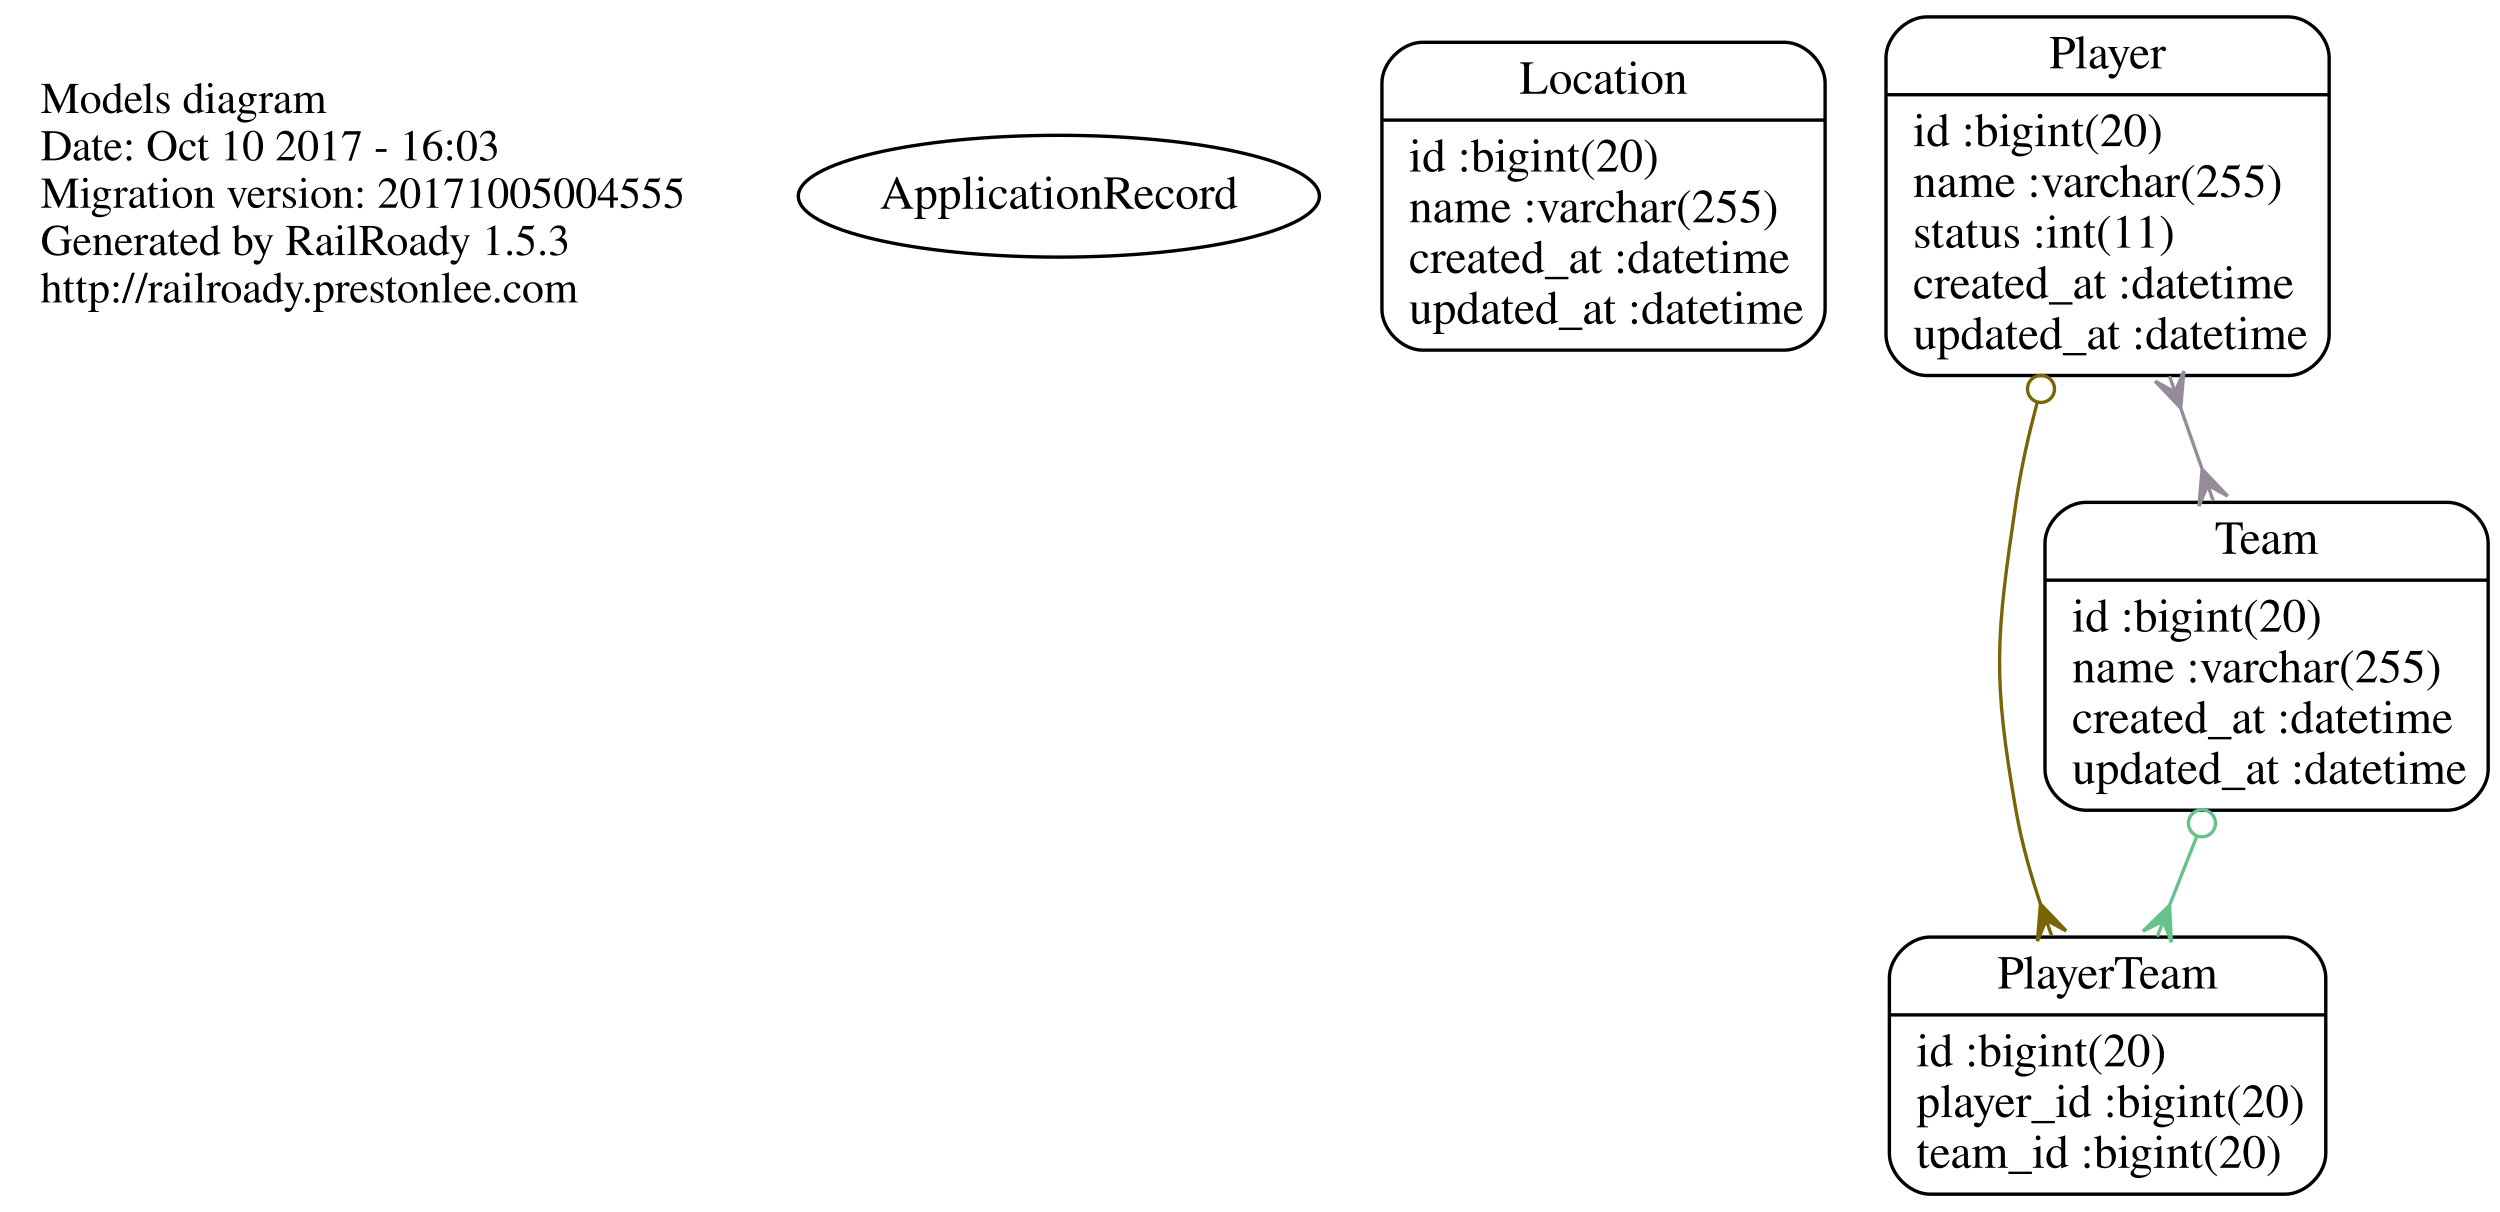
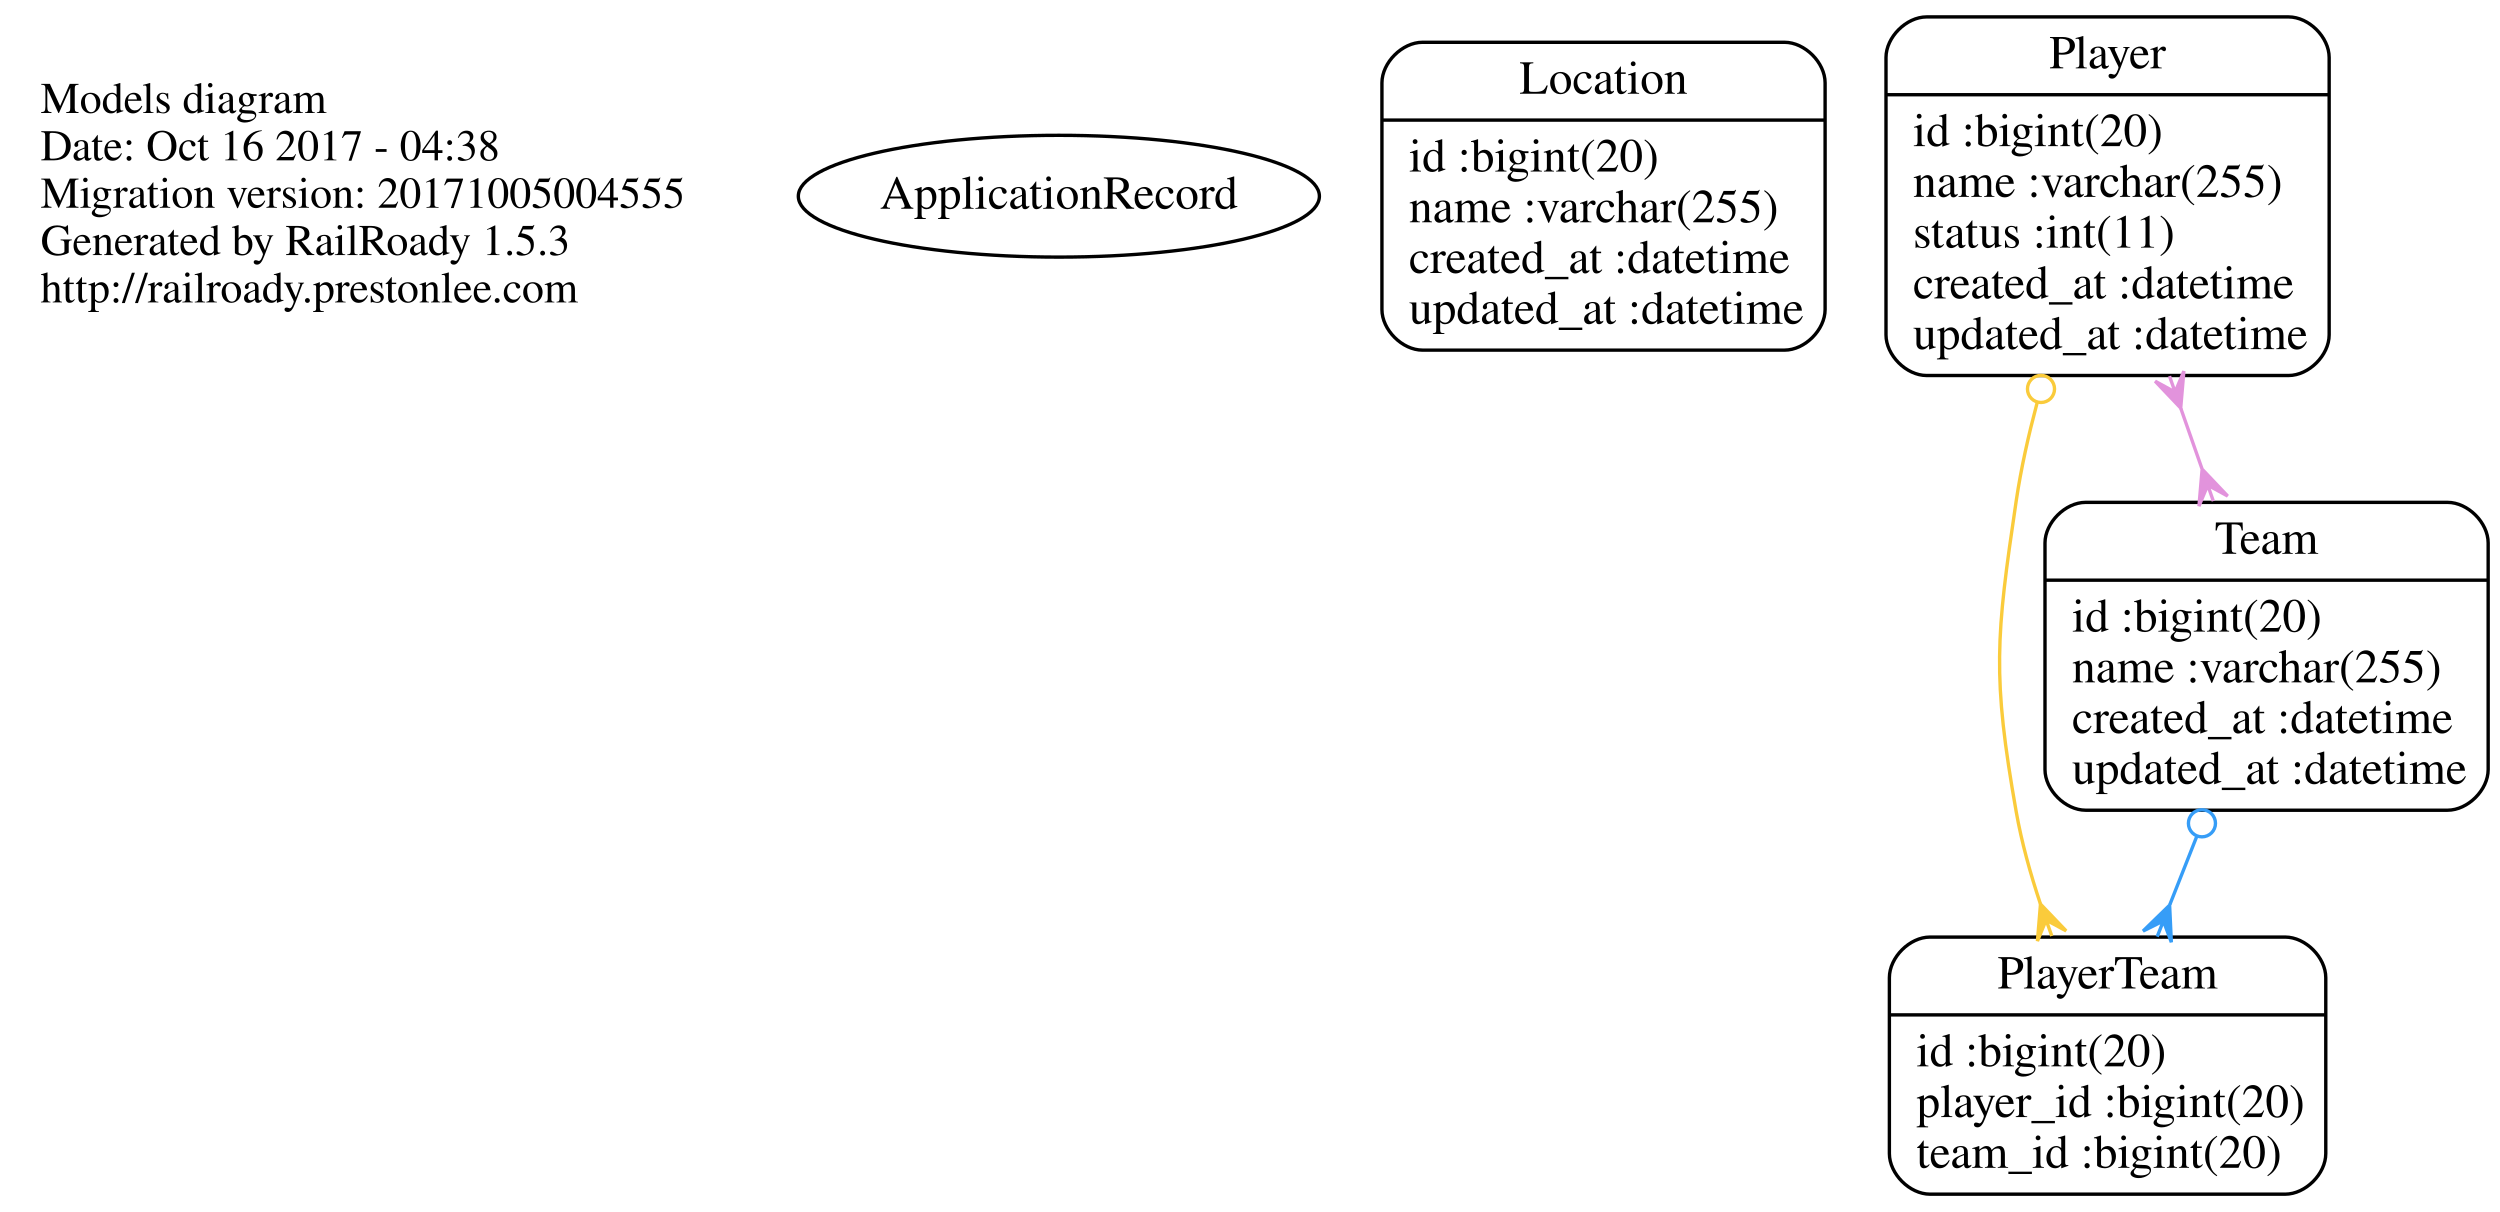
<svg xmlns="http://www.w3.org/2000/svg" width="739pt" height="358pt" viewBox="0.00 0.00 739.00 358.00">
  <g id="graph0" class="graph" transform="scale(1 1) rotate(0) translate(4 354)">
    <polygon fill="none" stroke="none" points="-4,4 -4,-354 735,-354 735,4 -4,4" />
    <g id="node1" class="node">
      <text text-anchor="start" x="8" y="-320.6" font-family="Times,serif" font-size="13.00">Models diagram</text>
-       <text text-anchor="start" x="8" y="-306.6" font-family="Times,serif" font-size="13.00">Date: Oct 10 2017 - 16:03</text>
+       <text text-anchor="start" x="8" y="-306.6" font-family="Times,serif" font-size="13.00">Date: Oct 16 2017 - 04:38</text>
      <text text-anchor="start" x="8" y="-292.6" font-family="Times,serif" font-size="13.00">Migration version: 20171005004555</text>
      <text text-anchor="start" x="8" y="-278.6" font-family="Times,serif" font-size="13.00">Generated by RailRoady 1.5.3</text>
      <text text-anchor="start" x="8" y="-264.6" font-family="Times,serif" font-size="13.00">http://railroady.prestonlee.com</text>
    </g>
    <g id="node2" class="node">
      <ellipse fill="none" stroke="black" cx="309" cy="-296" rx="77.015" ry="18" />
      <text text-anchor="middle" x="309" y="-292.3" font-family="Times,serif" font-size="14.00">ApplicationRecord</text>
    </g>
    <g id="node3" class="node">
      <path fill="none" stroke="black" d="M416.5,-250.5C416.5,-250.5 523.5,-250.5 523.5,-250.5 529.5,-250.5 535.5,-256.5 535.5,-262.5 535.5,-262.5 535.5,-329.5 535.5,-329.5 535.5,-335.5 529.5,-341.5 523.5,-341.5 523.5,-341.5 416.5,-341.5 416.5,-341.5 410.5,-341.5 404.5,-335.5 404.5,-329.5 404.5,-329.5 404.5,-262.5 404.5,-262.5 404.5,-256.5 410.5,-250.5 416.5,-250.5" />
      <text text-anchor="middle" x="470" y="-326.3" font-family="Times,serif" font-size="14.00">Location</text>
      <polyline fill="none" stroke="black" points="404.5,-318.5 535.5,-318.5 " />
      <text text-anchor="start" x="412.5" y="-303.3" font-family="Times,serif" font-size="14.00">id :bigint(20)</text>
      <text text-anchor="start" x="412.5" y="-288.3" font-family="Times,serif" font-size="14.00">name :varchar(255)</text>
      <text text-anchor="start" x="412.5" y="-273.3" font-family="Times,serif" font-size="14.00">created_at :datetime</text>
      <text text-anchor="start" x="412.5" y="-258.3" font-family="Times,serif" font-size="14.00">updated_at :datetime</text>
    </g>
    <g id="node4" class="node">
      <path fill="none" stroke="black" d="M565.5,-243C565.5,-243 672.5,-243 672.5,-243 678.5,-243 684.5,-249 684.5,-255 684.5,-255 684.5,-337 684.5,-337 684.5,-343 678.5,-349 672.5,-349 672.5,-349 565.5,-349 565.5,-349 559.5,-349 553.5,-343 553.5,-337 553.5,-337 553.5,-255 553.5,-255 553.5,-249 559.5,-243 565.5,-243" />
      <text text-anchor="middle" x="619" y="-333.8" font-family="Times,serif" font-size="14.00">Player</text>
      <polyline fill="none" stroke="black" points="553.5,-326 684.5,-326 " />
      <text text-anchor="start" x="561.5" y="-310.8" font-family="Times,serif" font-size="14.00">id :bigint(20)</text>
      <text text-anchor="start" x="561.5" y="-295.8" font-family="Times,serif" font-size="14.00">name :varchar(255)</text>
      <text text-anchor="start" x="561.5" y="-280.8" font-family="Times,serif" font-size="14.00">status :int(11)</text>
      <text text-anchor="start" x="561.5" y="-265.8" font-family="Times,serif" font-size="14.00">created_at :datetime</text>
      <text text-anchor="start" x="561.5" y="-250.8" font-family="Times,serif" font-size="14.00">updated_at :datetime</text>
    </g>
    <g id="node5" class="node">
      <path fill="none" stroke="black" d="M566.5,-1C566.5,-1 671.5,-1 671.5,-1 677.5,-1 683.5,-7 683.5,-13 683.5,-13 683.5,-65 683.5,-65 683.5,-71 677.5,-77 671.5,-77 671.5,-77 566.5,-77 566.5,-77 560.5,-77 554.5,-71 554.5,-65 554.5,-65 554.5,-13 554.5,-13 554.5,-7 560.5,-1 566.5,-1" />
      <text text-anchor="middle" x="619" y="-61.8" font-family="Times,serif" font-size="14.00">PlayerTeam</text>
      <polyline fill="none" stroke="black" points="554.5,-54 683.5,-54 " />
      <text text-anchor="start" x="562.5" y="-38.8" font-family="Times,serif" font-size="14.00">id :bigint(20)</text>
      <text text-anchor="start" x="562.5" y="-23.8" font-family="Times,serif" font-size="14.00">player_id :bigint(20)</text>
      <text text-anchor="start" x="562.5" y="-8.8" font-family="Times,serif" font-size="14.00">team_id :bigint(20)</text>
    </g>
    <g id="edge1" class="edge">
-       <path fill="none" stroke="#796507" d="M598.173,-234.925C595.613,-225.355 593.407,-215.483 592,-206 586,-165.554 584.884,-154.265 592,-114 593.591,-105 596.191,-95.656 599.165,-86.761" />
-       <ellipse fill="none" stroke="#796507" cx="599.32" cy="-239.026" rx="4" ry="4" />
-       <polygon fill="#796507" stroke="#796507" points="599.169,-86.749 606.75,-78.826 600.839,-82.036 602.509,-77.323 602.509,-77.323 602.509,-77.323 600.839,-82.036 598.267,-75.82 599.169,-86.749 599.169,-86.749" />
+       <path fill="none" stroke="#facb3b" d="M598.173,-234.925C595.613,-225.355 593.407,-215.483 592,-206 586,-165.554 584.884,-154.265 592,-114 593.591,-105 596.191,-95.656 599.165,-86.761" />
+       <ellipse fill="none" stroke="#facb3b" cx="599.32" cy="-239.026" rx="4" ry="4" />
+       <polygon fill="#facb3b" stroke="#facb3b" points="599.169,-86.749 606.75,-78.826 600.839,-82.036 602.509,-77.323 602.509,-77.323 602.509,-77.323 600.839,-82.036 598.267,-75.82 599.169,-86.749 599.169,-86.749" />
    </g>
    <g id="node6" class="node">
      <path fill="none" stroke="black" d="M612.5,-114.5C612.5,-114.5 719.5,-114.5 719.5,-114.5 725.5,-114.5 731.5,-120.5 731.5,-126.5 731.5,-126.5 731.5,-193.5 731.5,-193.5 731.5,-199.5 725.5,-205.5 719.5,-205.5 719.5,-205.5 612.5,-205.5 612.5,-205.5 606.5,-205.5 600.5,-199.5 600.5,-193.5 600.5,-193.5 600.5,-126.5 600.5,-126.5 600.5,-120.5 606.5,-114.5 612.5,-114.5" />
      <text text-anchor="middle" x="666" y="-190.3" font-family="Times,serif" font-size="14.00">Team</text>
      <polyline fill="none" stroke="black" points="600.5,-182.5 731.5,-182.5 " />
      <text text-anchor="start" x="608.5" y="-167.3" font-family="Times,serif" font-size="14.00">id :bigint(20)</text>
      <text text-anchor="start" x="608.5" y="-152.3" font-family="Times,serif" font-size="14.00">name :varchar(255)</text>
      <text text-anchor="start" x="608.5" y="-137.3" font-family="Times,serif" font-size="14.00">created_at :datetime</text>
      <text text-anchor="start" x="608.5" y="-122.3" font-family="Times,serif" font-size="14.00">updated_at :datetime</text>
    </g>
    <g id="edge2" class="edge">
-       <path fill="none" stroke="#968b9b" d="M640.653,-233.266C642.728,-227.351 644.821,-221.382 646.869,-215.543" />
-       <polygon fill="#968b9b" stroke="#968b9b" points="640.616,-233.372 633.06,-241.319 638.961,-238.09 637.306,-242.808 637.306,-242.808 637.306,-242.808 638.961,-238.09 641.552,-244.298 640.616,-233.372 640.616,-233.372" />
-       <polygon fill="#968b9b" stroke="#968b9b" points="646.951,-215.31 654.507,-207.363 648.606,-210.592 650.261,-205.873 650.261,-205.873 650.261,-205.873 648.606,-210.592 646.014,-204.384 646.951,-215.31 646.951,-215.31" />
+       <path fill="none" stroke="#e293dc" d="M640.653,-233.266C642.728,-227.351 644.821,-221.382 646.869,-215.543" />
+       <polygon fill="#e293dc" stroke="#e293dc" points="640.616,-233.372 633.06,-241.319 638.961,-238.09 637.306,-242.808 637.306,-242.808 637.306,-242.808 638.961,-238.09 641.552,-244.298 640.616,-233.372 640.616,-233.372" />
+       <polygon fill="#e293dc" stroke="#e293dc" points="646.951,-215.31 654.507,-207.363 648.606,-210.592 650.261,-205.873 650.261,-205.873 650.261,-205.873 648.606,-210.592 646.014,-204.384 646.951,-215.31 646.951,-215.31" />
    </g>
    <g id="edge3" class="edge">
-       <path fill="none" stroke="#67c18a" d="M645.376,-106.783C642.725,-100.07 640.024,-93.231 637.411,-86.615" />
-       <ellipse fill="none" stroke="#67c18a" cx="646.896" cy="-110.63" rx="4" ry="4" />
-       <polygon fill="#67c18a" stroke="#67c18a" points="637.336,-86.424 637.848,-75.47 635.499,-81.774 633.662,-77.123 633.662,-77.123 633.662,-77.123 635.499,-81.774 629.477,-78.776 637.336,-86.424 637.336,-86.424" />
+       <path fill="none" stroke="#369df7" d="M645.376,-106.783C642.725,-100.07 640.024,-93.231 637.411,-86.615" />
+       <ellipse fill="none" stroke="#369df7" cx="646.896" cy="-110.63" rx="4" ry="4" />
+       <polygon fill="#369df7" stroke="#369df7" points="637.336,-86.424 637.848,-75.47 635.499,-81.774 633.662,-77.123 633.662,-77.123 633.662,-77.123 635.499,-81.774 629.477,-78.776 637.336,-86.424 637.336,-86.424" />
    </g>
  </g>
</svg>
